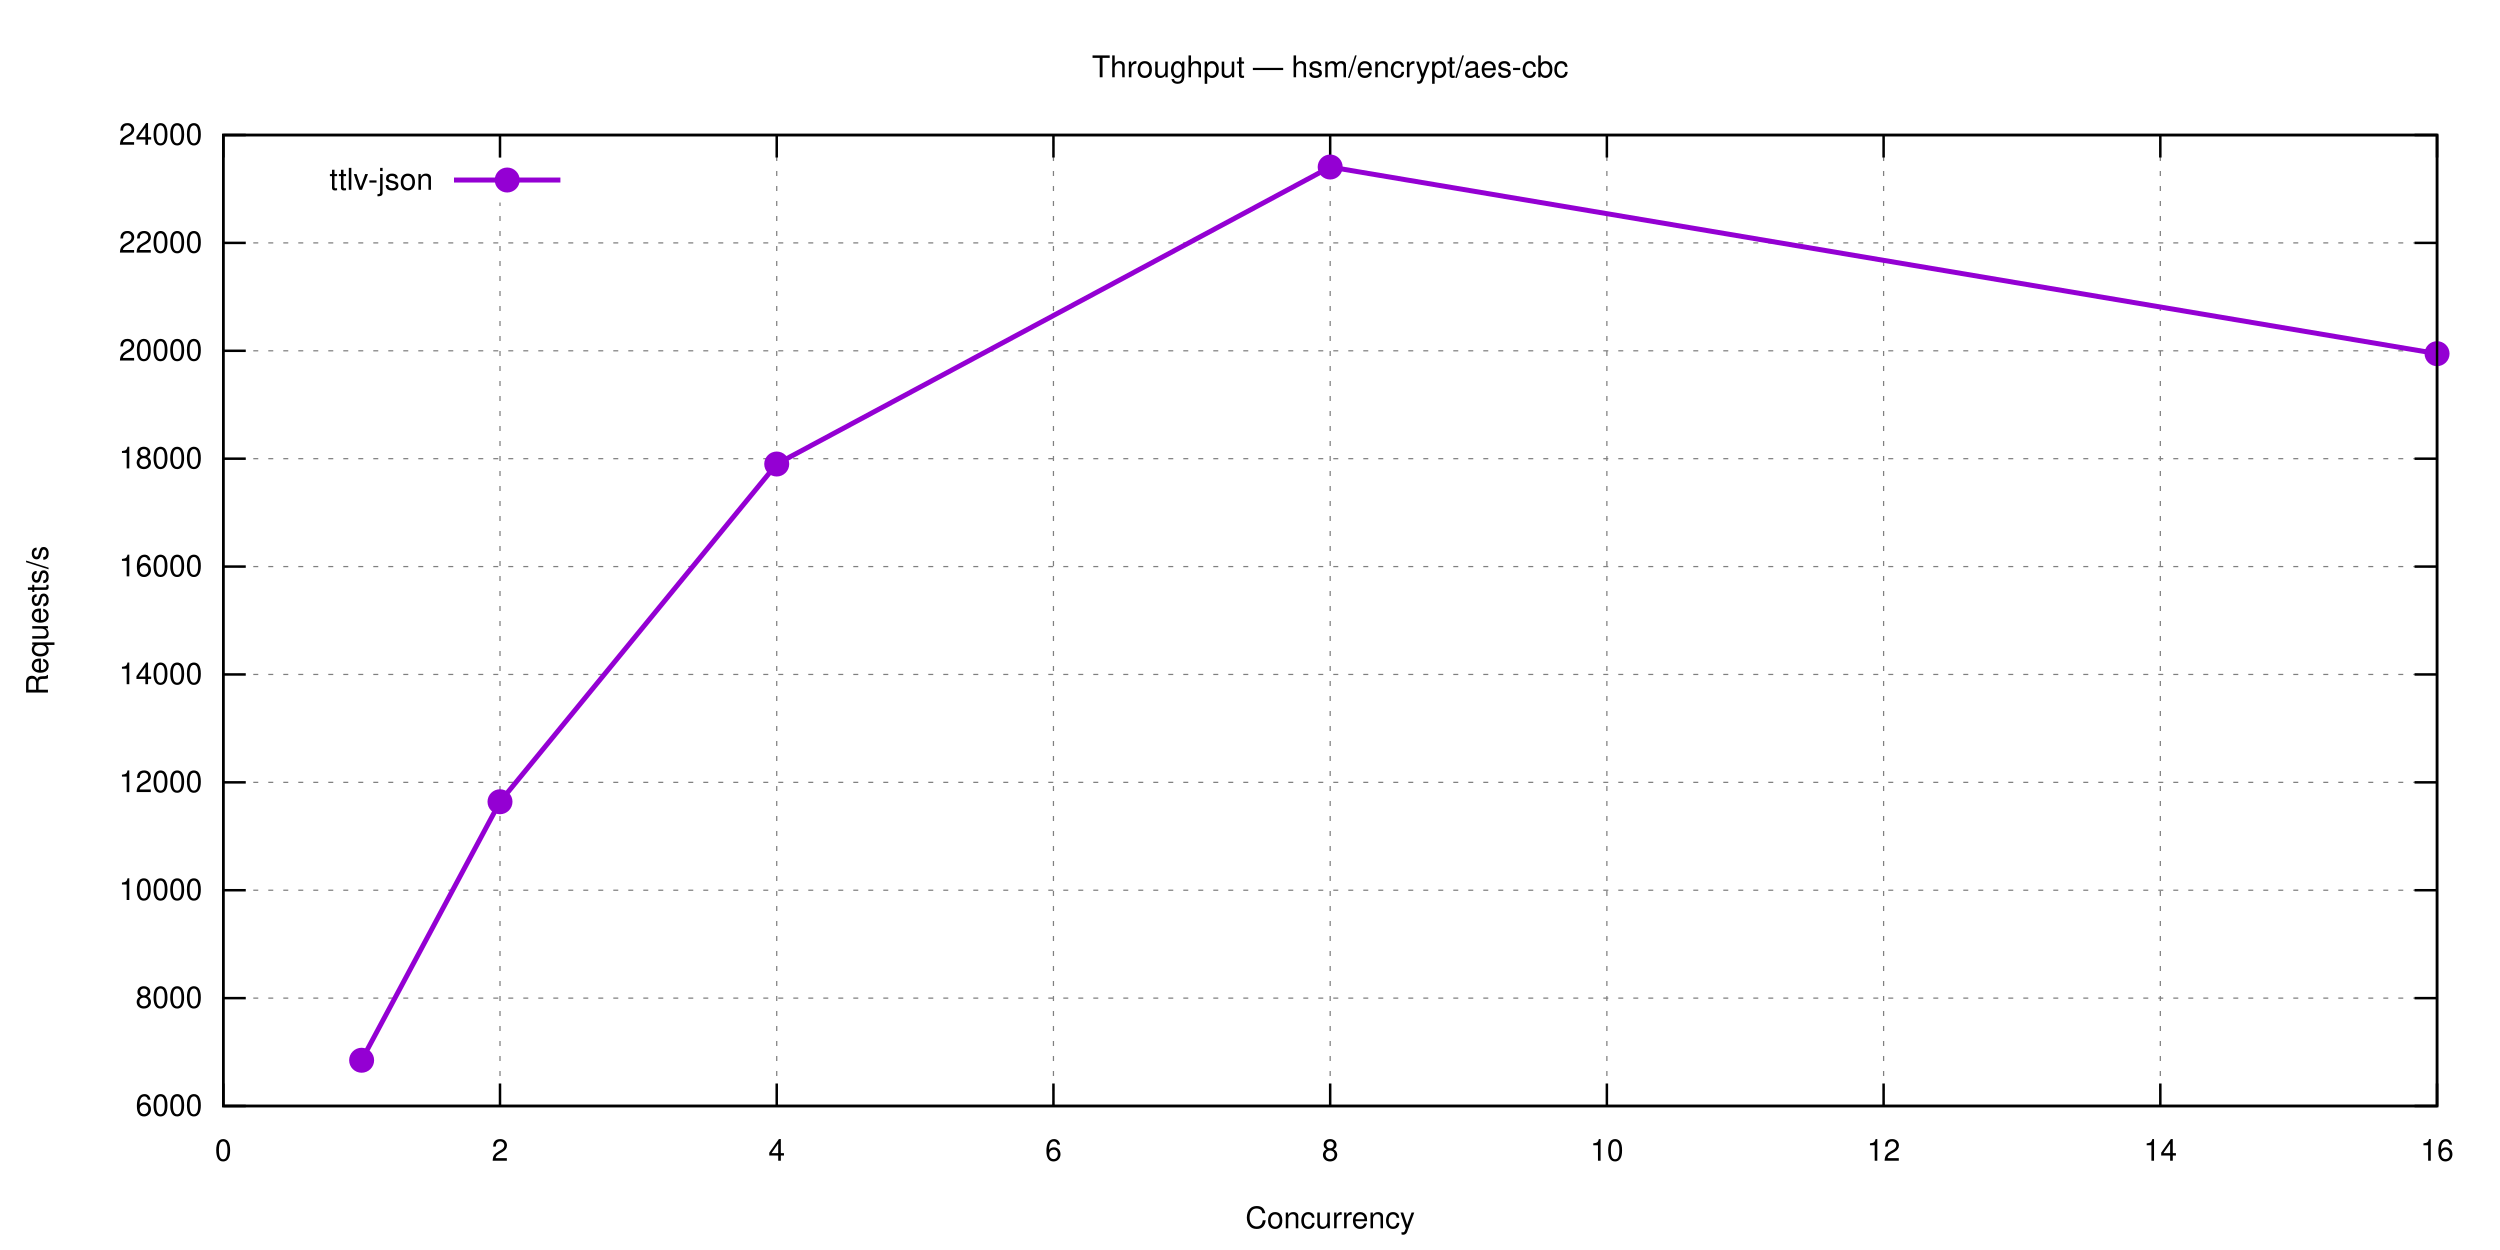
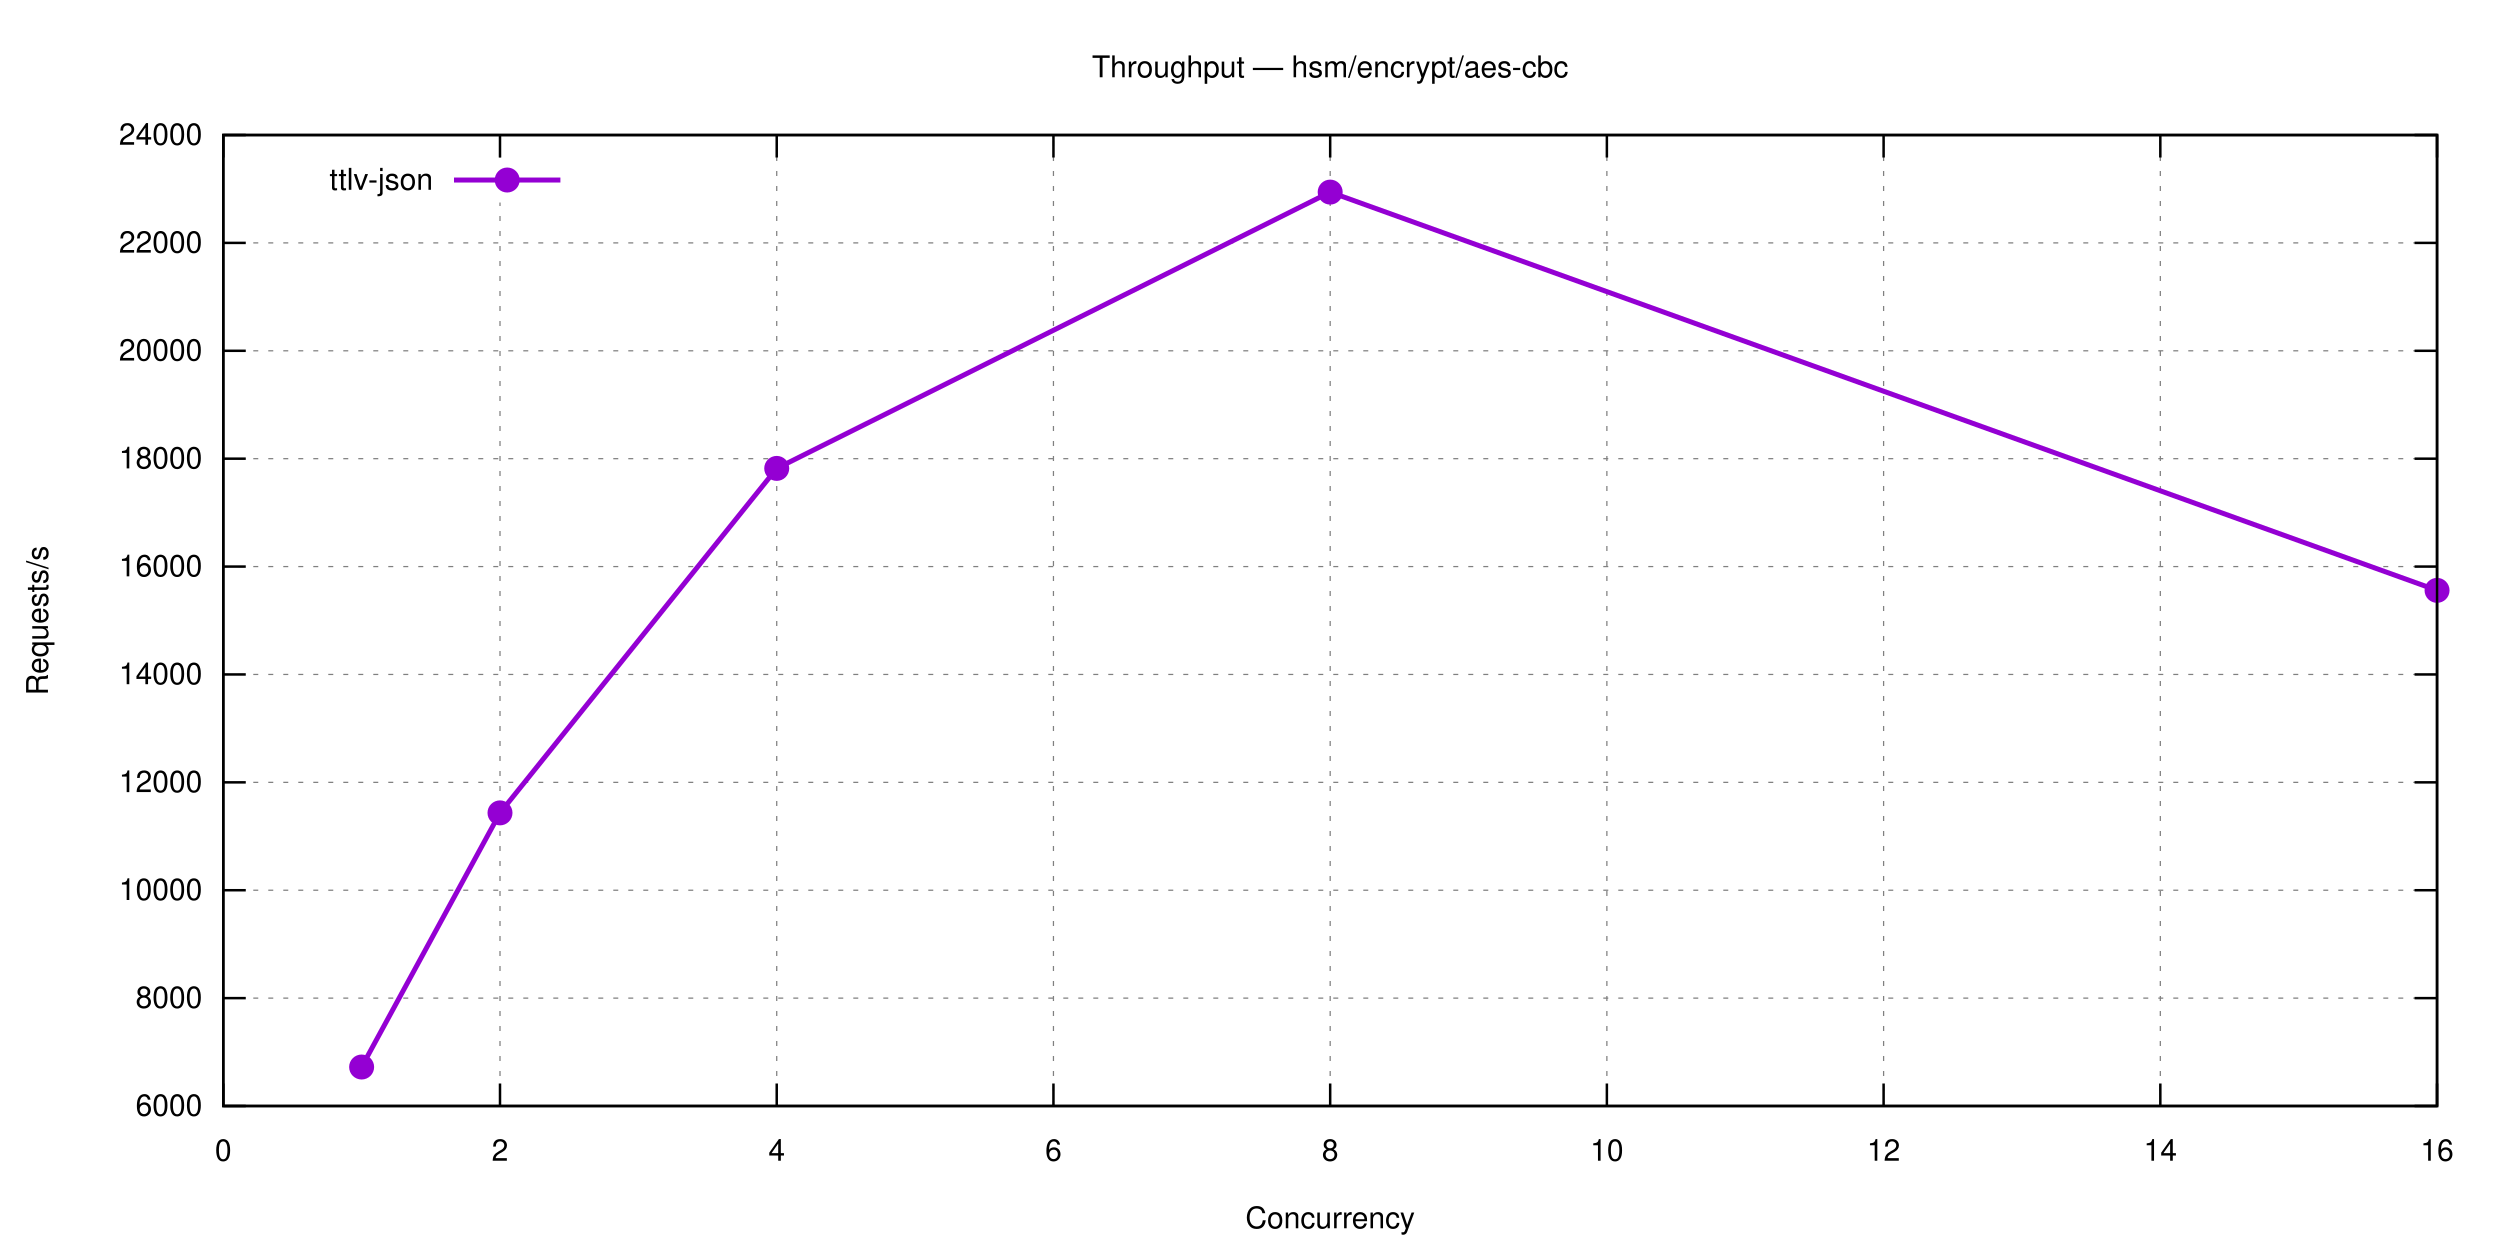
<svg xmlns="http://www.w3.org/2000/svg" xmlns:xlink="http://www.w3.org/1999/xlink" width="1000" height="500" viewBox="0 0 1000 500">
  <g id="gnuplot_canvas">
    <rect x="0" y="0" width="1000" height="500" fill="none" />
    <defs>
      <circle id="gpDot" r="0.5" stroke-width="0.5" stroke="currentColor" />
      <path id="gpPt0" stroke-width="0.222" stroke="currentColor" d="M-1,0 h2 M0,-1 v2" />
      <path id="gpPt1" stroke-width="0.222" stroke="currentColor" d="M-1,-1 L1,1 M1,-1 L-1,1" />
      <path id="gpPt2" stroke-width="0.222" stroke="currentColor" d="M-1,0 L1,0 M0,-1 L0,1 M-1,-1 L1,1 M-1,1 L1,-1" />
      <rect id="gpPt3" stroke-width="0.222" stroke="currentColor" x="-1" y="-1" width="2" height="2" />
      <rect id="gpPt4" stroke-width="0.222" stroke="currentColor" fill="currentColor" x="-1" y="-1" width="2" height="2" />
      <circle id="gpPt5" stroke-width="0.222" stroke="currentColor" cx="0" cy="0" r="1" />
      <use xlink:href="#gpPt5" id="gpPt6" fill="currentColor" stroke="none" />
      <path id="gpPt7" stroke-width="0.222" stroke="currentColor" d="M0,-1.33 L-1.33,0.67 L1.33,0.67 z" />
      <use xlink:href="#gpPt7" id="gpPt8" fill="currentColor" stroke="none" />
      <use xlink:href="#gpPt7" id="gpPt9" stroke="currentColor" transform="rotate(180)" />
      <use xlink:href="#gpPt9" id="gpPt10" fill="currentColor" stroke="none" />
      <use xlink:href="#gpPt3" id="gpPt11" stroke="currentColor" transform="rotate(45)" />
      <use xlink:href="#gpPt11" id="gpPt12" fill="currentColor" stroke="none" />
      <path id="gpPt13" stroke-width="0.222" stroke="currentColor" d="M0,1.330 L1.265,0.411 L0.782,-1.067 L-0.782,-1.076 L-1.265,0.411 z" />
      <use xlink:href="#gpPt13" id="gpPt14" fill="currentColor" stroke="none" />
      <filter id="textbox" filterUnits="objectBoundingBox" x="0" y="0" height="1" width="1">
        <feFlood flood-color="white" flood-opacity="1" result="bgnd" />
        <feComposite in="SourceGraphic" in2="bgnd" operator="atop" />
      </filter>
      <filter id="greybox" filterUnits="objectBoundingBox" x="0" y="0" height="1" width="1">
        <feFlood flood-color="lightgrey" flood-opacity="1" result="grey" />
        <feComposite in="SourceGraphic" in2="grey" operator="atop" />
      </filter>
    </defs>
    <g fill="none" color="white" stroke="currentColor" stroke-width="1.00" stroke-linecap="butt" stroke-linejoin="miter">
</g>
    <g fill="none" color="black" stroke="currentColor" stroke-width="1.00" stroke-linecap="butt" stroke-linejoin="miter">
</g>
    <g fill="none" color="black" stroke="black" stroke-width="0.50" stroke-linecap="butt" stroke-linejoin="miter">
</g>
    <g fill="none" color="gray" stroke="currentColor" stroke-width="0.50" stroke-linecap="butt" stroke-linejoin="miter">
      <path stroke="gray" stroke-dasharray="2,4" class="gridline" d="M89.31,442.40 L974.82,442.40  " />
    </g>
    <g fill="none" color="gray" stroke="gray" stroke-width="1.00" stroke-linecap="butt" stroke-linejoin="miter">
</g>
    <g fill="none" color="black" stroke="currentColor" stroke-width="1.00" stroke-linecap="butt" stroke-linejoin="miter">
      <path stroke="black" d="M89.31,442.40 L98.31,442.40 M974.82,442.40 L965.82,442.40  " />
      <g transform="translate(80.92,446.30)" stroke="none" fill="black" font-family="Helvetica" font-size="12.00" text-anchor="end">
        <text>
          <tspan font-family="Helvetica"> 6000</tspan>
        </text>
      </g>
    </g>
    <g fill="none" color="black" stroke="currentColor" stroke-width="1.00" stroke-linecap="butt" stroke-linejoin="miter">
</g>
    <g fill="none" color="black" stroke="black" stroke-width="0.50" stroke-linecap="butt" stroke-linejoin="miter">
</g>
    <g fill="none" color="gray" stroke="currentColor" stroke-width="0.50" stroke-linecap="butt" stroke-linejoin="miter">
      <path stroke="gray" stroke-dasharray="2,4" class="gridline" d="M89.31,399.25 L974.82,399.25  " />
    </g>
    <g fill="none" color="gray" stroke="gray" stroke-width="1.00" stroke-linecap="butt" stroke-linejoin="miter">
</g>
    <g fill="none" color="black" stroke="currentColor" stroke-width="1.00" stroke-linecap="butt" stroke-linejoin="miter">
      <path stroke="black" d="M89.31,399.25 L98.31,399.25 M974.82,399.25 L965.82,399.25  " />
      <g transform="translate(80.92,403.15)" stroke="none" fill="black" font-family="Helvetica" font-size="12.00" text-anchor="end">
        <text>
          <tspan font-family="Helvetica"> 8000</tspan>
        </text>
      </g>
    </g>
    <g fill="none" color="black" stroke="currentColor" stroke-width="1.00" stroke-linecap="butt" stroke-linejoin="miter">
</g>
    <g fill="none" color="black" stroke="black" stroke-width="0.50" stroke-linecap="butt" stroke-linejoin="miter">
</g>
    <g fill="none" color="gray" stroke="currentColor" stroke-width="0.50" stroke-linecap="butt" stroke-linejoin="miter">
      <path stroke="gray" stroke-dasharray="2,4" class="gridline" d="M89.31,356.09 L974.82,356.09  " />
    </g>
    <g fill="none" color="gray" stroke="gray" stroke-width="1.00" stroke-linecap="butt" stroke-linejoin="miter">
</g>
    <g fill="none" color="black" stroke="currentColor" stroke-width="1.00" stroke-linecap="butt" stroke-linejoin="miter">
      <path stroke="black" d="M89.31,356.09 L98.31,356.09 M974.82,356.09 L965.82,356.09  " />
      <g transform="translate(80.92,359.99)" stroke="none" fill="black" font-family="Helvetica" font-size="12.00" text-anchor="end">
        <text>
          <tspan font-family="Helvetica"> 10000</tspan>
        </text>
      </g>
    </g>
    <g fill="none" color="black" stroke="currentColor" stroke-width="1.00" stroke-linecap="butt" stroke-linejoin="miter">
</g>
    <g fill="none" color="black" stroke="black" stroke-width="0.50" stroke-linecap="butt" stroke-linejoin="miter">
</g>
    <g fill="none" color="gray" stroke="currentColor" stroke-width="0.50" stroke-linecap="butt" stroke-linejoin="miter">
      <path stroke="gray" stroke-dasharray="2,4" class="gridline" d="M89.31,312.94 L974.82,312.94  " />
    </g>
    <g fill="none" color="gray" stroke="gray" stroke-width="1.00" stroke-linecap="butt" stroke-linejoin="miter">
</g>
    <g fill="none" color="black" stroke="currentColor" stroke-width="1.00" stroke-linecap="butt" stroke-linejoin="miter">
      <path stroke="black" d="M89.31,312.94 L98.31,312.94 M974.82,312.94 L965.82,312.94  " />
      <g transform="translate(80.92,316.84)" stroke="none" fill="black" font-family="Helvetica" font-size="12.00" text-anchor="end">
        <text>
          <tspan font-family="Helvetica"> 12000</tspan>
        </text>
      </g>
    </g>
    <g fill="none" color="black" stroke="currentColor" stroke-width="1.00" stroke-linecap="butt" stroke-linejoin="miter">
</g>
    <g fill="none" color="black" stroke="black" stroke-width="0.50" stroke-linecap="butt" stroke-linejoin="miter">
</g>
    <g fill="none" color="gray" stroke="currentColor" stroke-width="0.50" stroke-linecap="butt" stroke-linejoin="miter">
      <path stroke="gray" stroke-dasharray="2,4" class="gridline" d="M89.31,269.78 L974.82,269.78  " />
    </g>
    <g fill="none" color="gray" stroke="gray" stroke-width="1.00" stroke-linecap="butt" stroke-linejoin="miter">
</g>
    <g fill="none" color="black" stroke="currentColor" stroke-width="1.00" stroke-linecap="butt" stroke-linejoin="miter">
      <path stroke="black" d="M89.31,269.78 L98.31,269.78 M974.82,269.78 L965.82,269.78  " />
      <g transform="translate(80.92,273.68)" stroke="none" fill="black" font-family="Helvetica" font-size="12.00" text-anchor="end">
        <text>
          <tspan font-family="Helvetica"> 14000</tspan>
        </text>
      </g>
    </g>
    <g fill="none" color="black" stroke="currentColor" stroke-width="1.00" stroke-linecap="butt" stroke-linejoin="miter">
</g>
    <g fill="none" color="black" stroke="black" stroke-width="0.50" stroke-linecap="butt" stroke-linejoin="miter">
</g>
    <g fill="none" color="gray" stroke="currentColor" stroke-width="0.50" stroke-linecap="butt" stroke-linejoin="miter">
      <path stroke="gray" stroke-dasharray="2,4" class="gridline" d="M89.31,226.63 L974.82,226.63  " />
    </g>
    <g fill="none" color="gray" stroke="gray" stroke-width="1.00" stroke-linecap="butt" stroke-linejoin="miter">
</g>
    <g fill="none" color="black" stroke="currentColor" stroke-width="1.00" stroke-linecap="butt" stroke-linejoin="miter">
      <path stroke="black" d="M89.31,226.63 L98.31,226.63 M974.82,226.63 L965.82,226.63  " />
      <g transform="translate(80.92,230.53)" stroke="none" fill="black" font-family="Helvetica" font-size="12.00" text-anchor="end">
        <text>
          <tspan font-family="Helvetica"> 16000</tspan>
        </text>
      </g>
    </g>
    <g fill="none" color="black" stroke="currentColor" stroke-width="1.00" stroke-linecap="butt" stroke-linejoin="miter">
</g>
    <g fill="none" color="black" stroke="black" stroke-width="0.50" stroke-linecap="butt" stroke-linejoin="miter">
</g>
    <g fill="none" color="gray" stroke="currentColor" stroke-width="0.50" stroke-linecap="butt" stroke-linejoin="miter">
      <path stroke="gray" stroke-dasharray="2,4" class="gridline" d="M89.31,183.47 L974.82,183.47  " />
    </g>
    <g fill="none" color="gray" stroke="gray" stroke-width="1.00" stroke-linecap="butt" stroke-linejoin="miter">
</g>
    <g fill="none" color="black" stroke="currentColor" stroke-width="1.00" stroke-linecap="butt" stroke-linejoin="miter">
      <path stroke="black" d="M89.31,183.47 L98.31,183.47 M974.82,183.47 L965.82,183.47  " />
      <g transform="translate(80.92,187.37)" stroke="none" fill="black" font-family="Helvetica" font-size="12.00" text-anchor="end">
        <text>
          <tspan font-family="Helvetica"> 18000</tspan>
        </text>
      </g>
    </g>
    <g fill="none" color="black" stroke="currentColor" stroke-width="1.00" stroke-linecap="butt" stroke-linejoin="miter">
</g>
    <g fill="none" color="black" stroke="black" stroke-width="0.50" stroke-linecap="butt" stroke-linejoin="miter">
</g>
    <g fill="none" color="gray" stroke="currentColor" stroke-width="0.50" stroke-linecap="butt" stroke-linejoin="miter">
      <path stroke="gray" stroke-dasharray="2,4" class="gridline" d="M89.31,140.32 L974.82,140.32  " />
    </g>
    <g fill="none" color="gray" stroke="gray" stroke-width="1.00" stroke-linecap="butt" stroke-linejoin="miter">
</g>
    <g fill="none" color="black" stroke="currentColor" stroke-width="1.00" stroke-linecap="butt" stroke-linejoin="miter">
      <path stroke="black" d="M89.31,140.32 L98.31,140.32 M974.82,140.32 L965.82,140.32  " />
      <g transform="translate(80.92,144.22)" stroke="none" fill="black" font-family="Helvetica" font-size="12.00" text-anchor="end">
        <text>
          <tspan font-family="Helvetica"> 20000</tspan>
        </text>
      </g>
    </g>
    <g fill="none" color="black" stroke="currentColor" stroke-width="1.00" stroke-linecap="butt" stroke-linejoin="miter">
</g>
    <g fill="none" color="black" stroke="black" stroke-width="0.50" stroke-linecap="butt" stroke-linejoin="miter">
</g>
    <g fill="none" color="gray" stroke="currentColor" stroke-width="0.50" stroke-linecap="butt" stroke-linejoin="miter">
      <path stroke="gray" stroke-dasharray="2,4" class="gridline" d="M89.31,97.16 L974.82,97.16  " />
    </g>
    <g fill="none" color="gray" stroke="gray" stroke-width="1.00" stroke-linecap="butt" stroke-linejoin="miter">
</g>
    <g fill="none" color="black" stroke="currentColor" stroke-width="1.00" stroke-linecap="butt" stroke-linejoin="miter">
      <path stroke="black" d="M89.31,97.16 L98.31,97.16 M974.82,97.16 L965.82,97.16  " />
      <g transform="translate(80.92,101.06)" stroke="none" fill="black" font-family="Helvetica" font-size="12.00" text-anchor="end">
        <text>
          <tspan font-family="Helvetica"> 22000</tspan>
        </text>
      </g>
    </g>
    <g fill="none" color="black" stroke="currentColor" stroke-width="1.00" stroke-linecap="butt" stroke-linejoin="miter">
</g>
    <g fill="none" color="black" stroke="black" stroke-width="0.50" stroke-linecap="butt" stroke-linejoin="miter">
</g>
    <g fill="none" color="gray" stroke="currentColor" stroke-width="0.50" stroke-linecap="butt" stroke-linejoin="miter">
      <path stroke="gray" stroke-dasharray="2,4" class="gridline" d="M89.31,54.01 L974.82,54.01  " />
    </g>
    <g fill="none" color="gray" stroke="gray" stroke-width="1.00" stroke-linecap="butt" stroke-linejoin="miter">
</g>
    <g fill="none" color="black" stroke="currentColor" stroke-width="1.00" stroke-linecap="butt" stroke-linejoin="miter">
      <path stroke="black" d="M89.31,54.01 L98.31,54.01 M974.82,54.01 L965.82,54.01  " />
      <g transform="translate(80.92,57.91)" stroke="none" fill="black" font-family="Helvetica" font-size="12.00" text-anchor="end">
        <text>
          <tspan font-family="Helvetica"> 24000</tspan>
        </text>
      </g>
    </g>
    <g fill="none" color="black" stroke="currentColor" stroke-width="1.00" stroke-linecap="butt" stroke-linejoin="miter">
</g>
    <g fill="none" color="black" stroke="black" stroke-width="0.50" stroke-linecap="butt" stroke-linejoin="miter">
</g>
    <g fill="none" color="gray" stroke="currentColor" stroke-width="0.50" stroke-linecap="butt" stroke-linejoin="miter">
      <path stroke="gray" stroke-dasharray="2,4" class="gridline" d="M89.31,442.40 L89.31,54.01  " />
    </g>
    <g fill="none" color="gray" stroke="gray" stroke-width="1.00" stroke-linecap="butt" stroke-linejoin="miter">
</g>
    <g fill="none" color="black" stroke="currentColor" stroke-width="1.00" stroke-linecap="butt" stroke-linejoin="miter">
      <path stroke="black" d="M89.31,442.40 L89.31,433.40 M89.31,54.01 L89.31,63.01  " />
      <g transform="translate(89.31,464.30)" stroke="none" fill="black" font-family="Helvetica" font-size="12.00" text-anchor="middle">
        <text>
          <tspan font-family="Helvetica"> 0</tspan>
        </text>
      </g>
    </g>
    <g fill="none" color="black" stroke="currentColor" stroke-width="1.00" stroke-linecap="butt" stroke-linejoin="miter">
</g>
    <g fill="none" color="black" stroke="black" stroke-width="0.50" stroke-linecap="butt" stroke-linejoin="miter">
</g>
    <g fill="none" color="gray" stroke="currentColor" stroke-width="0.50" stroke-linecap="butt" stroke-linejoin="miter">
      <path stroke="gray" stroke-dasharray="2,4" class="gridline" d="M200.00,442.40 L200.00,81.01 M200.00,63.01 L200.00,54.01  " />
    </g>
    <g fill="none" color="gray" stroke="gray" stroke-width="1.00" stroke-linecap="butt" stroke-linejoin="miter">
</g>
    <g fill="none" color="black" stroke="currentColor" stroke-width="1.00" stroke-linecap="butt" stroke-linejoin="miter">
      <path stroke="black" d="M200.00,442.40 L200.00,433.40 M200.00,54.01 L200.00,63.01  " />
      <g transform="translate(200.00,464.30)" stroke="none" fill="black" font-family="Helvetica" font-size="12.00" text-anchor="middle">
        <text>
          <tspan font-family="Helvetica"> 2</tspan>
        </text>
      </g>
    </g>
    <g fill="none" color="black" stroke="currentColor" stroke-width="1.00" stroke-linecap="butt" stroke-linejoin="miter">
</g>
    <g fill="none" color="black" stroke="black" stroke-width="0.50" stroke-linecap="butt" stroke-linejoin="miter">
</g>
    <g fill="none" color="gray" stroke="currentColor" stroke-width="0.50" stroke-linecap="butt" stroke-linejoin="miter">
      <path stroke="gray" stroke-dasharray="2,4" class="gridline" d="M310.69,442.40 L310.69,54.01  " />
    </g>
    <g fill="none" color="gray" stroke="gray" stroke-width="1.00" stroke-linecap="butt" stroke-linejoin="miter">
</g>
    <g fill="none" color="black" stroke="currentColor" stroke-width="1.00" stroke-linecap="butt" stroke-linejoin="miter">
      <path stroke="black" d="M310.69,442.40 L310.69,433.40 M310.69,54.01 L310.69,63.01  " />
      <g transform="translate(310.69,464.30)" stroke="none" fill="black" font-family="Helvetica" font-size="12.00" text-anchor="middle">
        <text>
          <tspan font-family="Helvetica"> 4</tspan>
        </text>
      </g>
    </g>
    <g fill="none" color="black" stroke="currentColor" stroke-width="1.00" stroke-linecap="butt" stroke-linejoin="miter">
</g>
    <g fill="none" color="black" stroke="black" stroke-width="0.50" stroke-linecap="butt" stroke-linejoin="miter">
</g>
    <g fill="none" color="gray" stroke="currentColor" stroke-width="0.50" stroke-linecap="butt" stroke-linejoin="miter">
      <path stroke="gray" stroke-dasharray="2,4" class="gridline" d="M421.38,442.40 L421.38,54.01  " />
    </g>
    <g fill="none" color="gray" stroke="gray" stroke-width="1.00" stroke-linecap="butt" stroke-linejoin="miter">
</g>
    <g fill="none" color="black" stroke="currentColor" stroke-width="1.00" stroke-linecap="butt" stroke-linejoin="miter">
      <path stroke="black" d="M421.38,442.40 L421.38,433.40 M421.38,54.01 L421.38,63.01  " />
      <g transform="translate(421.38,464.30)" stroke="none" fill="black" font-family="Helvetica" font-size="12.00" text-anchor="middle">
        <text>
          <tspan font-family="Helvetica"> 6</tspan>
        </text>
      </g>
    </g>
    <g fill="none" color="black" stroke="currentColor" stroke-width="1.00" stroke-linecap="butt" stroke-linejoin="miter">
</g>
    <g fill="none" color="black" stroke="black" stroke-width="0.50" stroke-linecap="butt" stroke-linejoin="miter">
</g>
    <g fill="none" color="gray" stroke="currentColor" stroke-width="0.50" stroke-linecap="butt" stroke-linejoin="miter">
      <path stroke="gray" stroke-dasharray="2,4" class="gridline" d="M532.07,442.40 L532.07,54.01  " />
    </g>
    <g fill="none" color="gray" stroke="gray" stroke-width="1.00" stroke-linecap="butt" stroke-linejoin="miter">
</g>
    <g fill="none" color="black" stroke="currentColor" stroke-width="1.00" stroke-linecap="butt" stroke-linejoin="miter">
      <path stroke="black" d="M532.07,442.40 L532.07,433.40 M532.07,54.01 L532.07,63.01  " />
      <g transform="translate(532.07,464.30)" stroke="none" fill="black" font-family="Helvetica" font-size="12.00" text-anchor="middle">
        <text>
          <tspan font-family="Helvetica"> 8</tspan>
        </text>
      </g>
    </g>
    <g fill="none" color="black" stroke="currentColor" stroke-width="1.00" stroke-linecap="butt" stroke-linejoin="miter">
</g>
    <g fill="none" color="black" stroke="black" stroke-width="0.50" stroke-linecap="butt" stroke-linejoin="miter">
</g>
    <g fill="none" color="gray" stroke="currentColor" stroke-width="0.50" stroke-linecap="butt" stroke-linejoin="miter">
      <path stroke="gray" stroke-dasharray="2,4" class="gridline" d="M642.75,442.40 L642.75,54.01  " />
    </g>
    <g fill="none" color="gray" stroke="gray" stroke-width="1.00" stroke-linecap="butt" stroke-linejoin="miter">
</g>
    <g fill="none" color="black" stroke="currentColor" stroke-width="1.00" stroke-linecap="butt" stroke-linejoin="miter">
      <path stroke="black" d="M642.75,442.40 L642.75,433.40 M642.75,54.01 L642.75,63.01  " />
      <g transform="translate(642.75,464.30)" stroke="none" fill="black" font-family="Helvetica" font-size="12.00" text-anchor="middle">
        <text>
          <tspan font-family="Helvetica"> 10</tspan>
        </text>
      </g>
    </g>
    <g fill="none" color="black" stroke="currentColor" stroke-width="1.00" stroke-linecap="butt" stroke-linejoin="miter">
</g>
    <g fill="none" color="black" stroke="black" stroke-width="0.50" stroke-linecap="butt" stroke-linejoin="miter">
</g>
    <g fill="none" color="gray" stroke="currentColor" stroke-width="0.50" stroke-linecap="butt" stroke-linejoin="miter">
      <path stroke="gray" stroke-dasharray="2,4" class="gridline" d="M753.44,442.40 L753.44,54.01  " />
    </g>
    <g fill="none" color="gray" stroke="gray" stroke-width="1.00" stroke-linecap="butt" stroke-linejoin="miter">
</g>
    <g fill="none" color="black" stroke="currentColor" stroke-width="1.00" stroke-linecap="butt" stroke-linejoin="miter">
      <path stroke="black" d="M753.44,442.40 L753.44,433.40 M753.44,54.01 L753.44,63.01  " />
      <g transform="translate(753.44,464.30)" stroke="none" fill="black" font-family="Helvetica" font-size="12.00" text-anchor="middle">
        <text>
          <tspan font-family="Helvetica"> 12</tspan>
        </text>
      </g>
    </g>
    <g fill="none" color="black" stroke="currentColor" stroke-width="1.00" stroke-linecap="butt" stroke-linejoin="miter">
</g>
    <g fill="none" color="black" stroke="black" stroke-width="0.50" stroke-linecap="butt" stroke-linejoin="miter">
</g>
    <g fill="none" color="gray" stroke="currentColor" stroke-width="0.50" stroke-linecap="butt" stroke-linejoin="miter">
      <path stroke="gray" stroke-dasharray="2,4" class="gridline" d="M864.13,442.40 L864.13,54.01  " />
    </g>
    <g fill="none" color="gray" stroke="gray" stroke-width="1.00" stroke-linecap="butt" stroke-linejoin="miter">
</g>
    <g fill="none" color="black" stroke="currentColor" stroke-width="1.00" stroke-linecap="butt" stroke-linejoin="miter">
      <path stroke="black" d="M864.13,442.40 L864.13,433.40 M864.13,54.01 L864.13,63.01  " />
      <g transform="translate(864.13,464.30)" stroke="none" fill="black" font-family="Helvetica" font-size="12.00" text-anchor="middle">
        <text>
          <tspan font-family="Helvetica"> 14</tspan>
        </text>
      </g>
    </g>
    <g fill="none" color="black" stroke="currentColor" stroke-width="1.00" stroke-linecap="butt" stroke-linejoin="miter">
</g>
    <g fill="none" color="black" stroke="black" stroke-width="0.50" stroke-linecap="butt" stroke-linejoin="miter">
</g>
    <g fill="none" color="gray" stroke="currentColor" stroke-width="0.50" stroke-linecap="butt" stroke-linejoin="miter">
      <path stroke="gray" stroke-dasharray="2,4" class="gridline" d="M974.82,442.40 L974.82,54.01  " />
    </g>
    <g fill="none" color="gray" stroke="gray" stroke-width="1.00" stroke-linecap="butt" stroke-linejoin="miter">
</g>
    <g fill="none" color="black" stroke="currentColor" stroke-width="1.00" stroke-linecap="butt" stroke-linejoin="miter">
      <path stroke="black" d="M974.82,442.40 L974.82,433.40 M974.82,54.01 L974.82,63.01  " />
      <g transform="translate(974.82,464.30)" stroke="none" fill="black" font-family="Helvetica" font-size="12.00" text-anchor="middle">
        <text>
          <tspan font-family="Helvetica"> 16</tspan>
        </text>
      </g>
    </g>
    <g fill="none" color="black" stroke="currentColor" stroke-width="1.00" stroke-linecap="butt" stroke-linejoin="miter">
</g>
    <g fill="none" color="black" stroke="currentColor" stroke-width="1.00" stroke-linecap="butt" stroke-linejoin="miter">
      <path stroke="black" d="M89.31,54.01 L89.31,442.40 L974.82,442.40 L974.82,54.01 L89.31,54.01 Z  " />
    </g>
    <g fill="none" color="black" stroke="currentColor" stroke-width="1.00" stroke-linecap="butt" stroke-linejoin="miter">
</g>
    <g id="gnuplot_plot_1">
      <g fill="none" color="white" stroke="black" stroke-width="2.00" stroke-linecap="butt" stroke-linejoin="miter">
</g>
      <g fill="none" color="black" stroke="currentColor" stroke-width="2.00" stroke-linecap="butt" stroke-linejoin="miter">
        <g transform="translate(173.21,75.91)" stroke="none" fill="black" font-family="Helvetica" font-size="12.00" text-anchor="end">
          <text>
            <tspan font-family="Helvetica">ttlv-json</tspan>
          </text>
        </g>
      </g>
      <g fill="none" color="black" stroke="currentColor" stroke-width="2.00" stroke-linecap="butt" stroke-linejoin="miter">
-         <path stroke="rgb(148,   0, 211)" d="M181.60,72.01 L224.16,72.01 M144.65,424.10 L200.00,320.70 L310.69,185.61 L532.07,66.81 L974.82,141.47  " />
-         <use xlink:href="#gpPt6" transform="translate(144.65,424.10) scale(4.50)" color="rgb(148,   0, 211)" />
-         <use xlink:href="#gpPt6" transform="translate(200.00,320.70) scale(4.50)" color="rgb(148,   0, 211)" />
-         <use xlink:href="#gpPt6" transform="translate(310.69,185.61) scale(4.50)" color="rgb(148,   0, 211)" />
-         <use xlink:href="#gpPt6" transform="translate(532.07,66.81) scale(4.50)" color="rgb(148,   0, 211)" />
-         <use xlink:href="#gpPt6" transform="translate(974.82,141.47) scale(4.50)" color="rgb(148,   0, 211)" />
+         <path stroke="rgb(148,   0, 211)" d="M181.60,72.01 L224.16,72.01 M144.65,426.81 L200.00,325.15 L310.69,187.36 L532.07,76.84 L974.82,236.15  " />
+         <use xlink:href="#gpPt6" transform="translate(144.65,426.81) scale(4.50)" color="rgb(148,   0, 211)" />
+         <use xlink:href="#gpPt6" transform="translate(200.00,325.15) scale(4.50)" color="rgb(148,   0, 211)" />
+         <use xlink:href="#gpPt6" transform="translate(310.69,187.36) scale(4.50)" color="rgb(148,   0, 211)" />
+         <use xlink:href="#gpPt6" transform="translate(532.07,76.84) scale(4.50)" color="rgb(148,   0, 211)" />
+         <use xlink:href="#gpPt6" transform="translate(974.82,236.15) scale(4.50)" color="rgb(148,   0, 211)" />
        <use xlink:href="#gpPt6" transform="translate(202.88,72.01) scale(4.50)" color="rgb(148,   0, 211)" />
      </g>
    </g>
    <g fill="none" color="black" stroke="currentColor" stroke-width="2.00" stroke-linecap="butt" stroke-linejoin="miter">
</g>
    <g fill="none" color="black" stroke="black" stroke-width="1.00" stroke-linecap="butt" stroke-linejoin="miter">
</g>
    <g fill="none" color="black" stroke="currentColor" stroke-width="1.00" stroke-linecap="butt" stroke-linejoin="miter">
      <path stroke="black" d="M89.31,54.01 L89.31,442.40 L974.82,442.40 L974.82,54.01 L89.31,54.01 Z  " />
      <g transform="translate(19.18,248.21) rotate(270.00)" stroke="none" fill="black" font-family="Helvetica" font-size="12.00" text-anchor="middle">
        <text>
          <tspan font-family="Helvetica">Requests/s</tspan>
        </text>
      </g>
    </g>
    <g fill="none" color="black" stroke="currentColor" stroke-width="1.00" stroke-linecap="butt" stroke-linejoin="miter">
      <g transform="translate(532.06,491.30)" stroke="none" fill="black" font-family="Helvetica" font-size="12.00" text-anchor="middle">
        <text>
          <tspan font-family="Helvetica">Concurrency</tspan>
        </text>
      </g>
    </g>
    <g fill="none" color="black" stroke="currentColor" stroke-width="1.00" stroke-linecap="butt" stroke-linejoin="miter">
</g>
    <g fill="none" color="black" stroke="currentColor" stroke-width="1.00" stroke-linecap="butt" stroke-linejoin="miter">
      <g transform="translate(532.06,30.91)" stroke="none" fill="black" font-family="Helvetica" font-size="12.00" text-anchor="middle">
        <text>
          <tspan font-family="Helvetica">Throughput — hsm/encrypt/aes-cbc</tspan>
        </text>
      </g>
    </g>
    <g fill="none" color="black" stroke="currentColor" stroke-width="1.00" stroke-linecap="butt" stroke-linejoin="miter">
</g>
  </g>
</svg>
